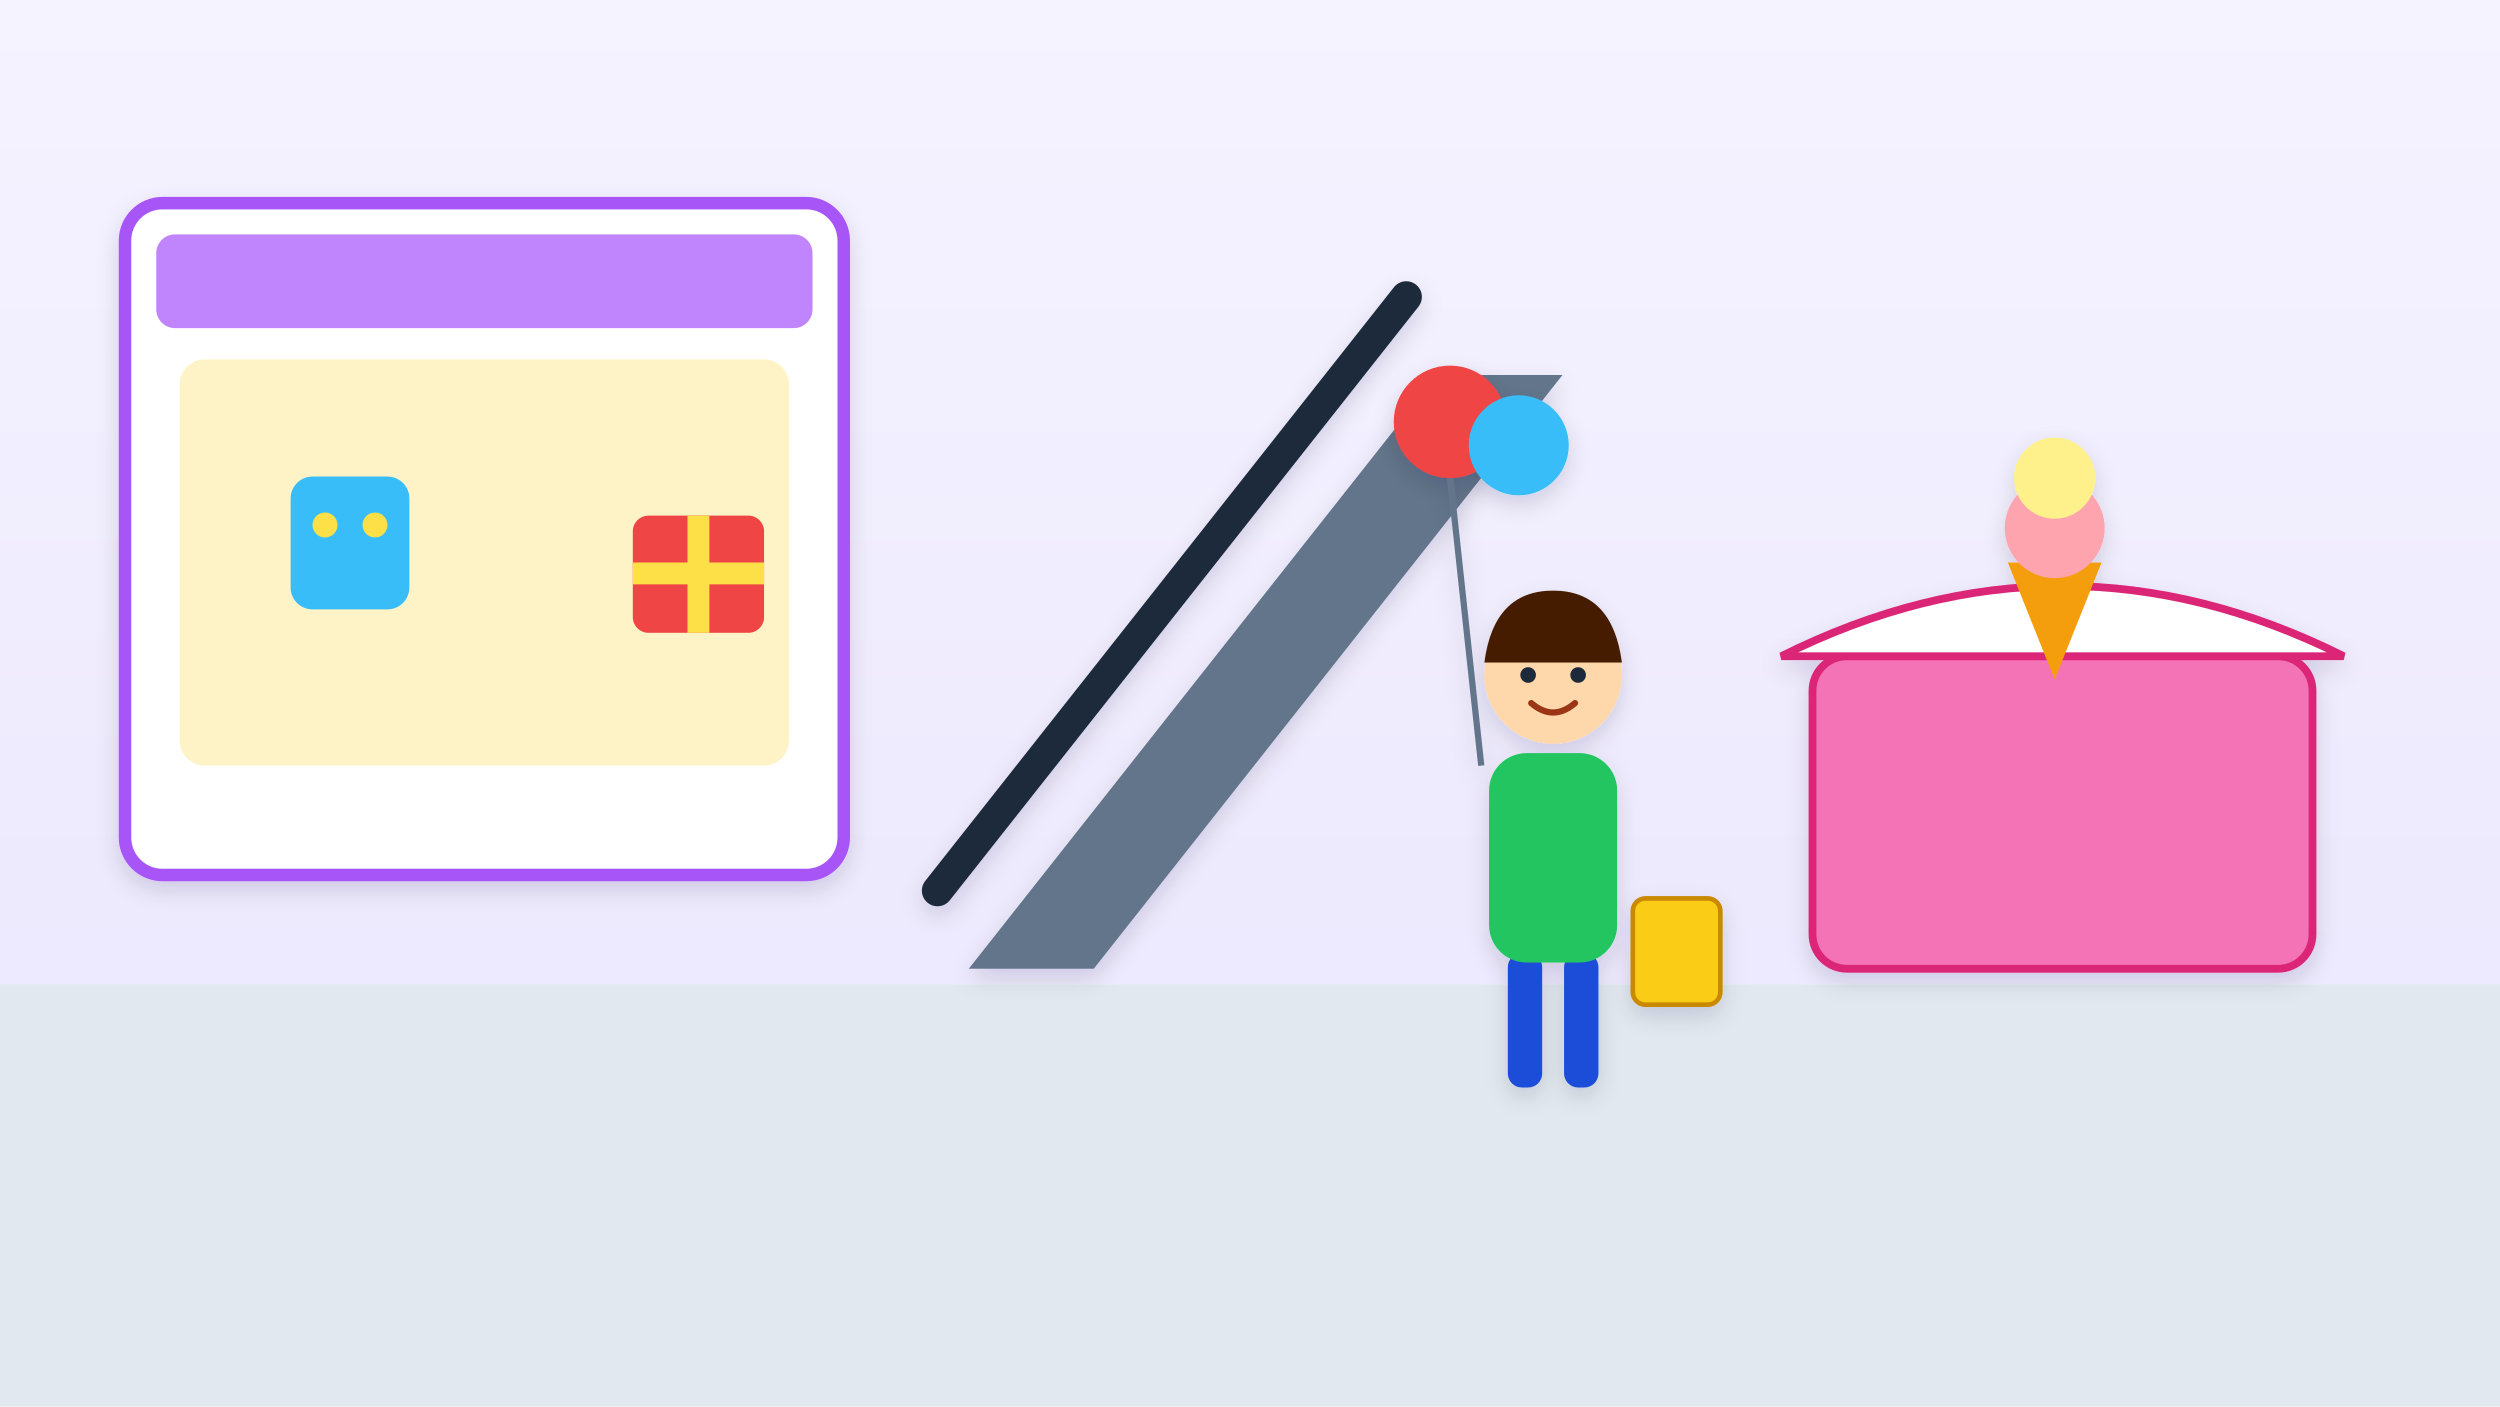
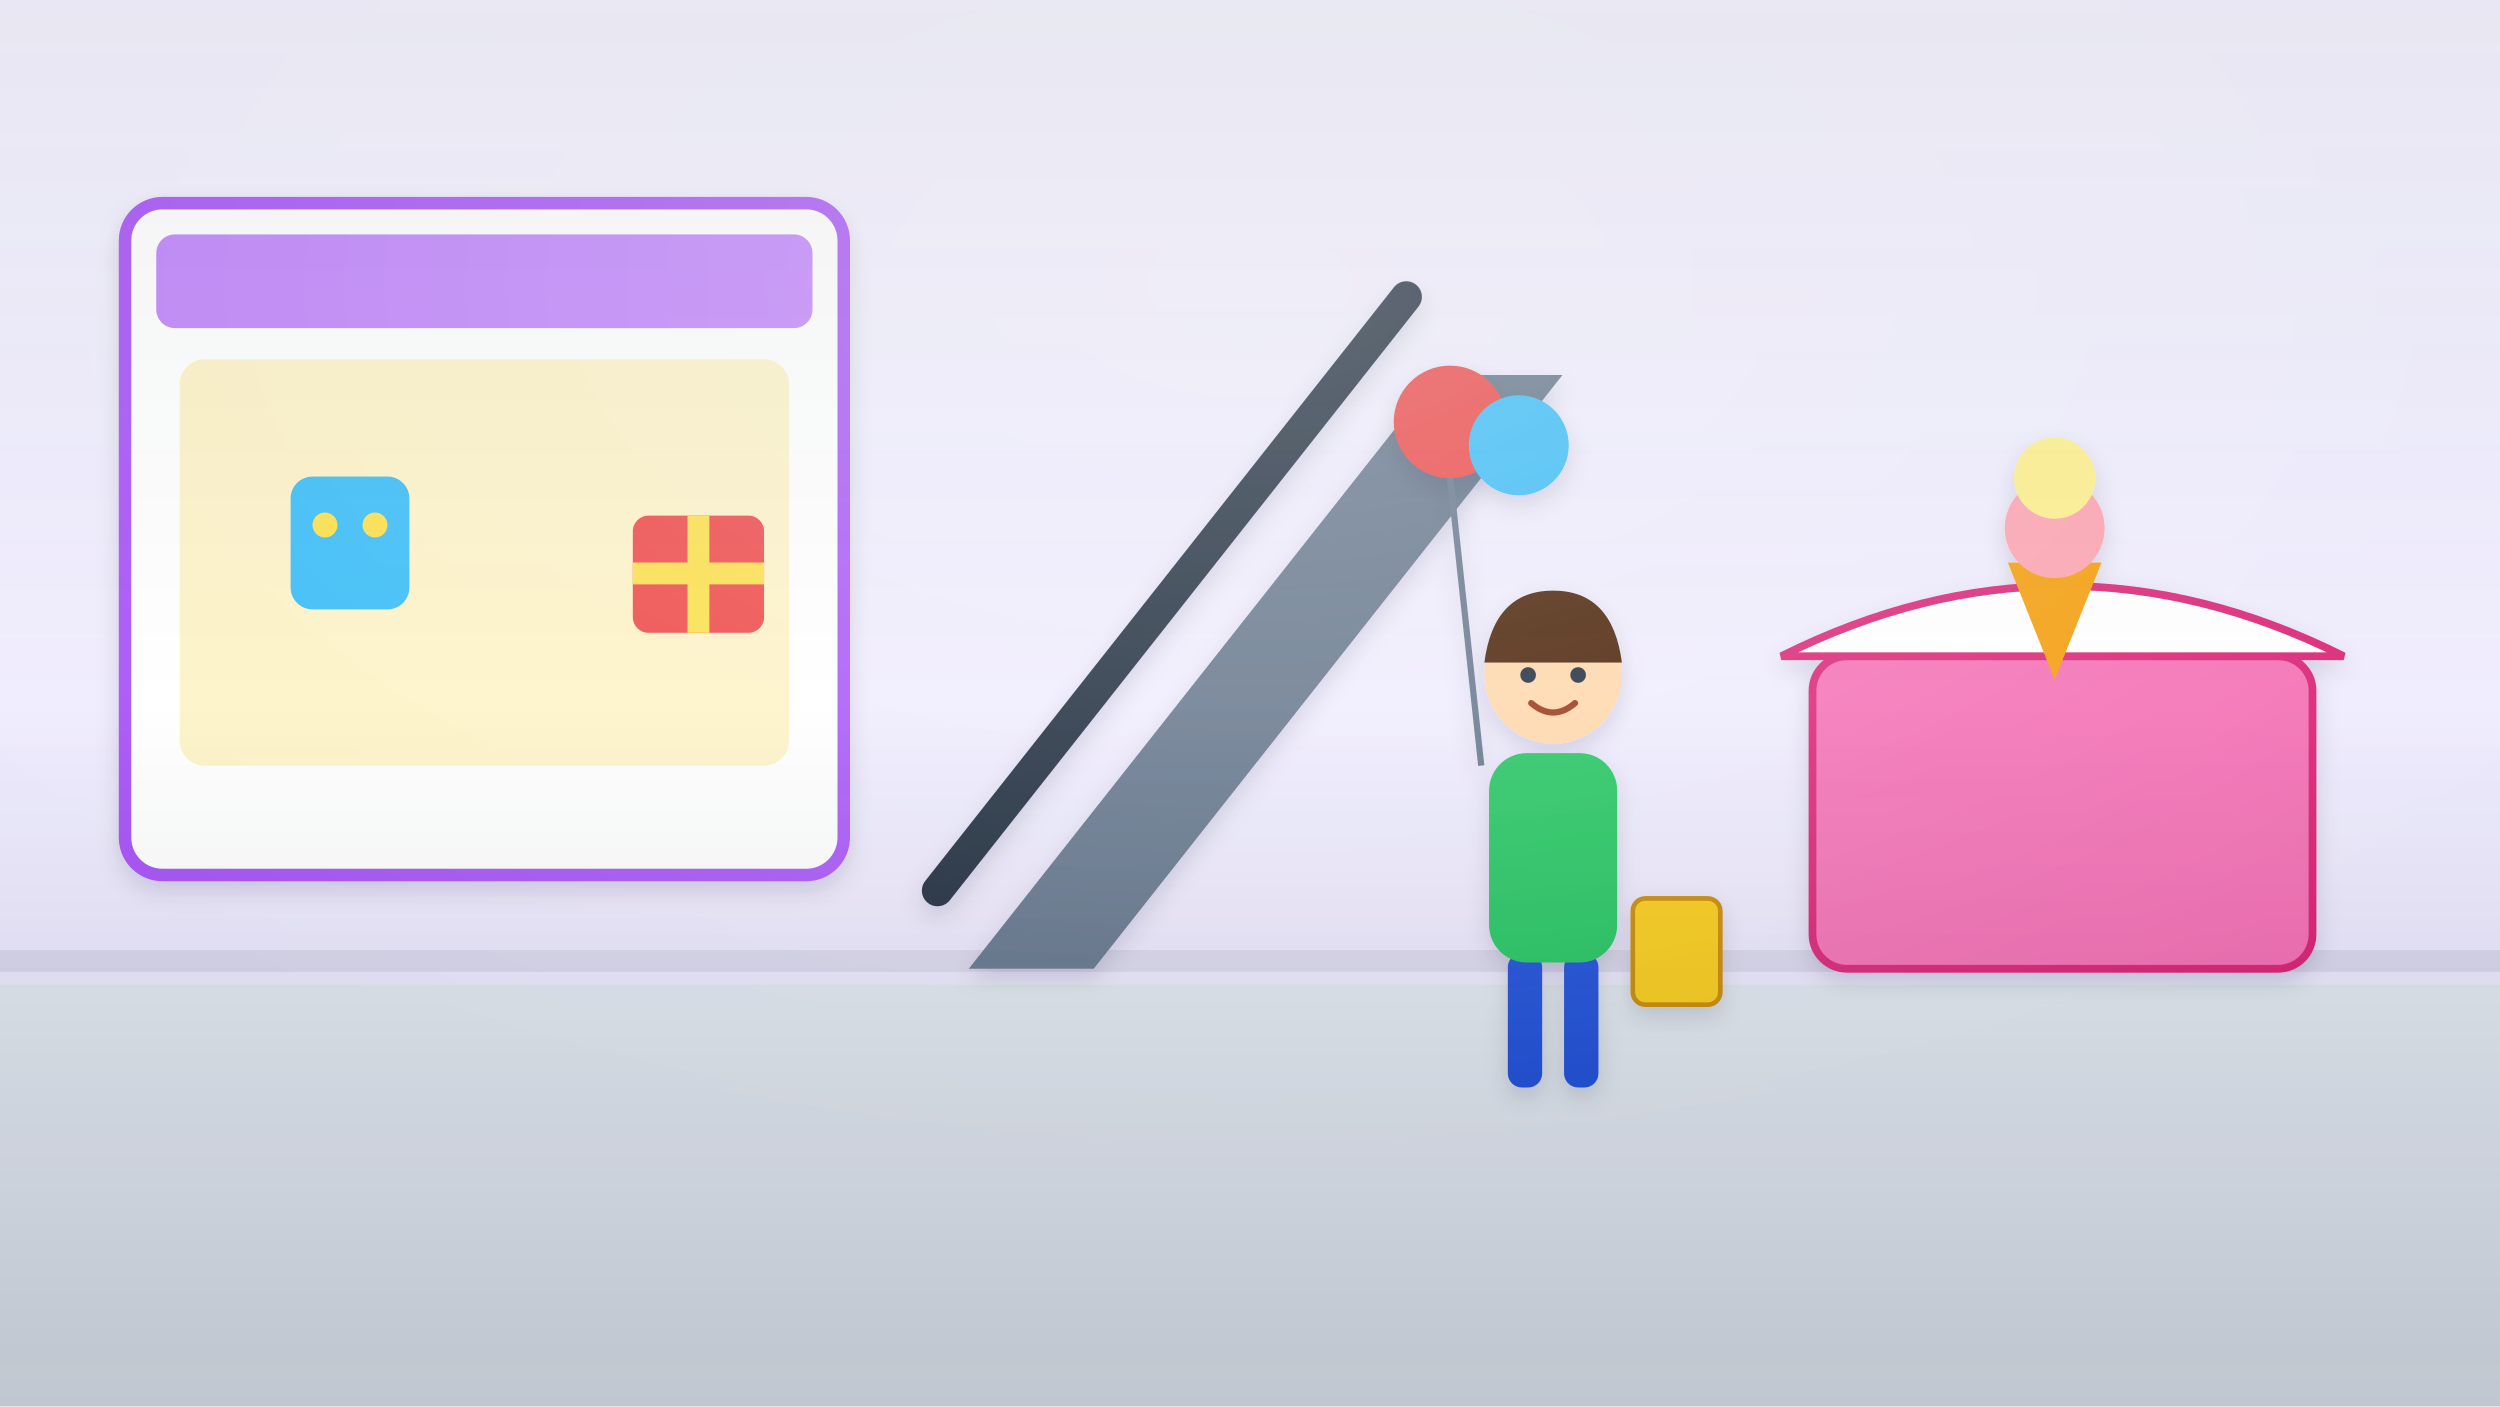
<svg xmlns="http://www.w3.org/2000/svg" viewBox="0 0 1600 900" width="1600" height="900">
  <defs>
    <linearGradient id="mallWall" x1="0" y1="0" x2="0" y2="1">
      <stop offset="0%" stop-color="#f5f3ff" />
      <stop offset="100%" stop-color="#ede9fe" />
    </linearGradient>
    <filter id="sh7" x="-10%" y="-10%" width="120%" height="120%">
      <feDropShadow dx="0" dy="6" stdDeviation="7" flood-color="#0f172a" flood-opacity="0.14" />
    </filter>
+     <radialGradient id="sunGlow_scene_mall.svg" cx="50%" cy="20%" r="65%">
+       <stop offset="0%" stop-color="#ffffff" stop-opacity="0.32" />
+       <stop offset="100%" stop-color="#ffffff" stop-opacity="0" />
+     </radialGradient>
+     <linearGradient id="vignette_scene_mall.svg" x1="0" y1="0" x2="0" y2="1">
+       <stop offset="0%" stop-color="#0f172a" stop-opacity="0.06" />
+       <stop offset="50%" stop-color="#0f172a" stop-opacity="0" />
+       <stop offset="100%" stop-color="#0f172a" stop-opacity="0.16" />
+     </linearGradient>
  </defs>
  <rect width="1600" height="630" fill="url(#mallWall)" />
+   <g data-enriched="true">
+     <rect x="0" y="608" width="1600" height="14" fill="#0f172a" opacity="0.08" />
+     <line x1="0" y1="690" x2="1600" y2="690" stroke="#0f172a" stroke-opacity="0.06" stroke-width="3" />
+     <line x1="0" y1="775" x2="1600" y2="775" stroke="#0f172a" stroke-opacity="0.06" stroke-width="3" />
+     <line x1="0" y1="855" x2="1600" y2="855" stroke="#0f172a" stroke-opacity="0.06" stroke-width="3" />
+   </g>
  <rect y="630" width="1600" height="270" fill="#e2e8f0" />
  <g filter="url(#sh7)">
    <rect x="80" y="130" width="460" height="430" rx="24" fill="#ffffff" stroke="#a855f7" stroke-width="8" />
    <rect x="100" y="150" width="420" height="60" rx="12" fill="#c084fc" />
    <rect x="115" y="230" width="390" height="260" rx="16" fill="#fef3c7" />
    <rect x="186" y="305" width="76" height="85" rx="14" fill="#38bdf8" />
    <circle cx="208" cy="336" r="8" fill="#fde047" />
    <circle cx="240" cy="336" r="8" fill="#fde047" />
    <rect x="405" y="330" width="84" height="75" rx="10" fill="#ef4444" />
    <rect x="440" y="330" width="14" height="75" fill="#fde047" />
    <rect x="405" y="360" width="84" height="14" fill="#fde047" />
  </g>
  <g filter="url(#sh7)">
    <polygon points="620,620 920,240 1000,240 700,620" fill="#64748b" />
    <line x1="600" y1="570" x2="900" y2="190" stroke="#1e293b" stroke-width="20" stroke-linecap="round" />
  </g>
  <g filter="url(#sh7)">
    <rect x="1160" y="420" width="320" height="200" rx="22" fill="#f472b6" stroke="#db2777" stroke-width="5" />
    <path d="M1140 420 Q1320 330 1500 420 Z" fill="#ffffff" stroke="#db2777" stroke-width="5" />
    <polygon points="1285,360 1345,360 1315,435" fill="#f59e0b" />
    <circle cx="1315" cy="338" r="32" fill="#fda4af" />
    <circle cx="1315" cy="306" r="26" fill="#fef08a" />
  </g>
  <g filter="url(#sh7)">
    <line x1="948" y1="490" x2="928" y2="305" stroke="#64748b" stroke-width="4" />
    <circle cx="928" cy="270" r="36" fill="#ef4444" />
    <circle cx="972" cy="285" r="32" fill="#38bdf8" />
    <rect x="965" y="610" width="22" height="86" rx="9" fill="#1d4ed8" />
    <rect x="1001" y="610" width="22" height="86" rx="9" fill="#1d4ed8" />
    <rect x="953" y="482" width="82" height="134" rx="24" fill="#22c55e" />
    <circle cx="994" cy="432" r="44" fill="#fed7aa" />
    <path d="M950 424 Q956 378 994 378 Q1032 378 1038 424 Z" fill="#451a03" />
    <circle cx="978" cy="432" r="5" fill="#1e293b" />
    <circle cx="1010" cy="432" r="5" fill="#1e293b" />
    <path d="M980 450 Q994 462 1008 450" fill="none" stroke="#9a3412" stroke-width="4" stroke-linecap="round" />
    <rect x="1045" y="575" width="56" height="68" rx="8" fill="#facc15" stroke="#ca8a04" stroke-width="3" />
  </g>
+   <rect width="1600" height="900" fill="url(#sunGlow_scene_mall.svg)" pointer-events="none" />
+   <rect width="1600" height="900" fill="url(#vignette_scene_mall.svg)" pointer-events="none" />
</svg>
